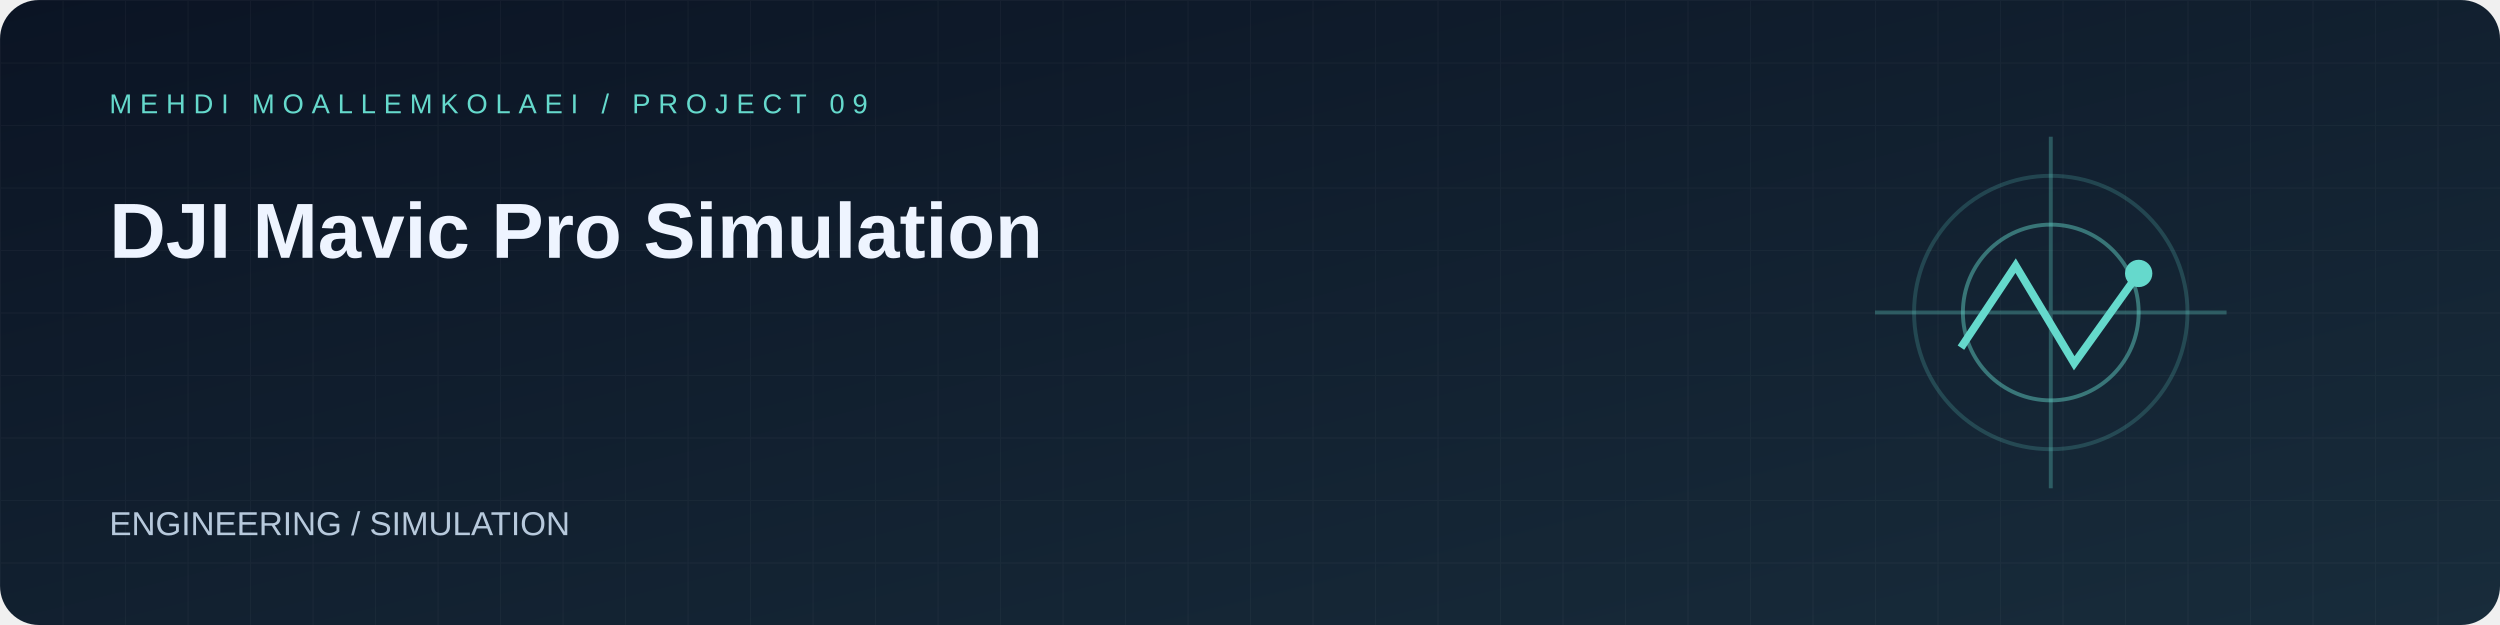
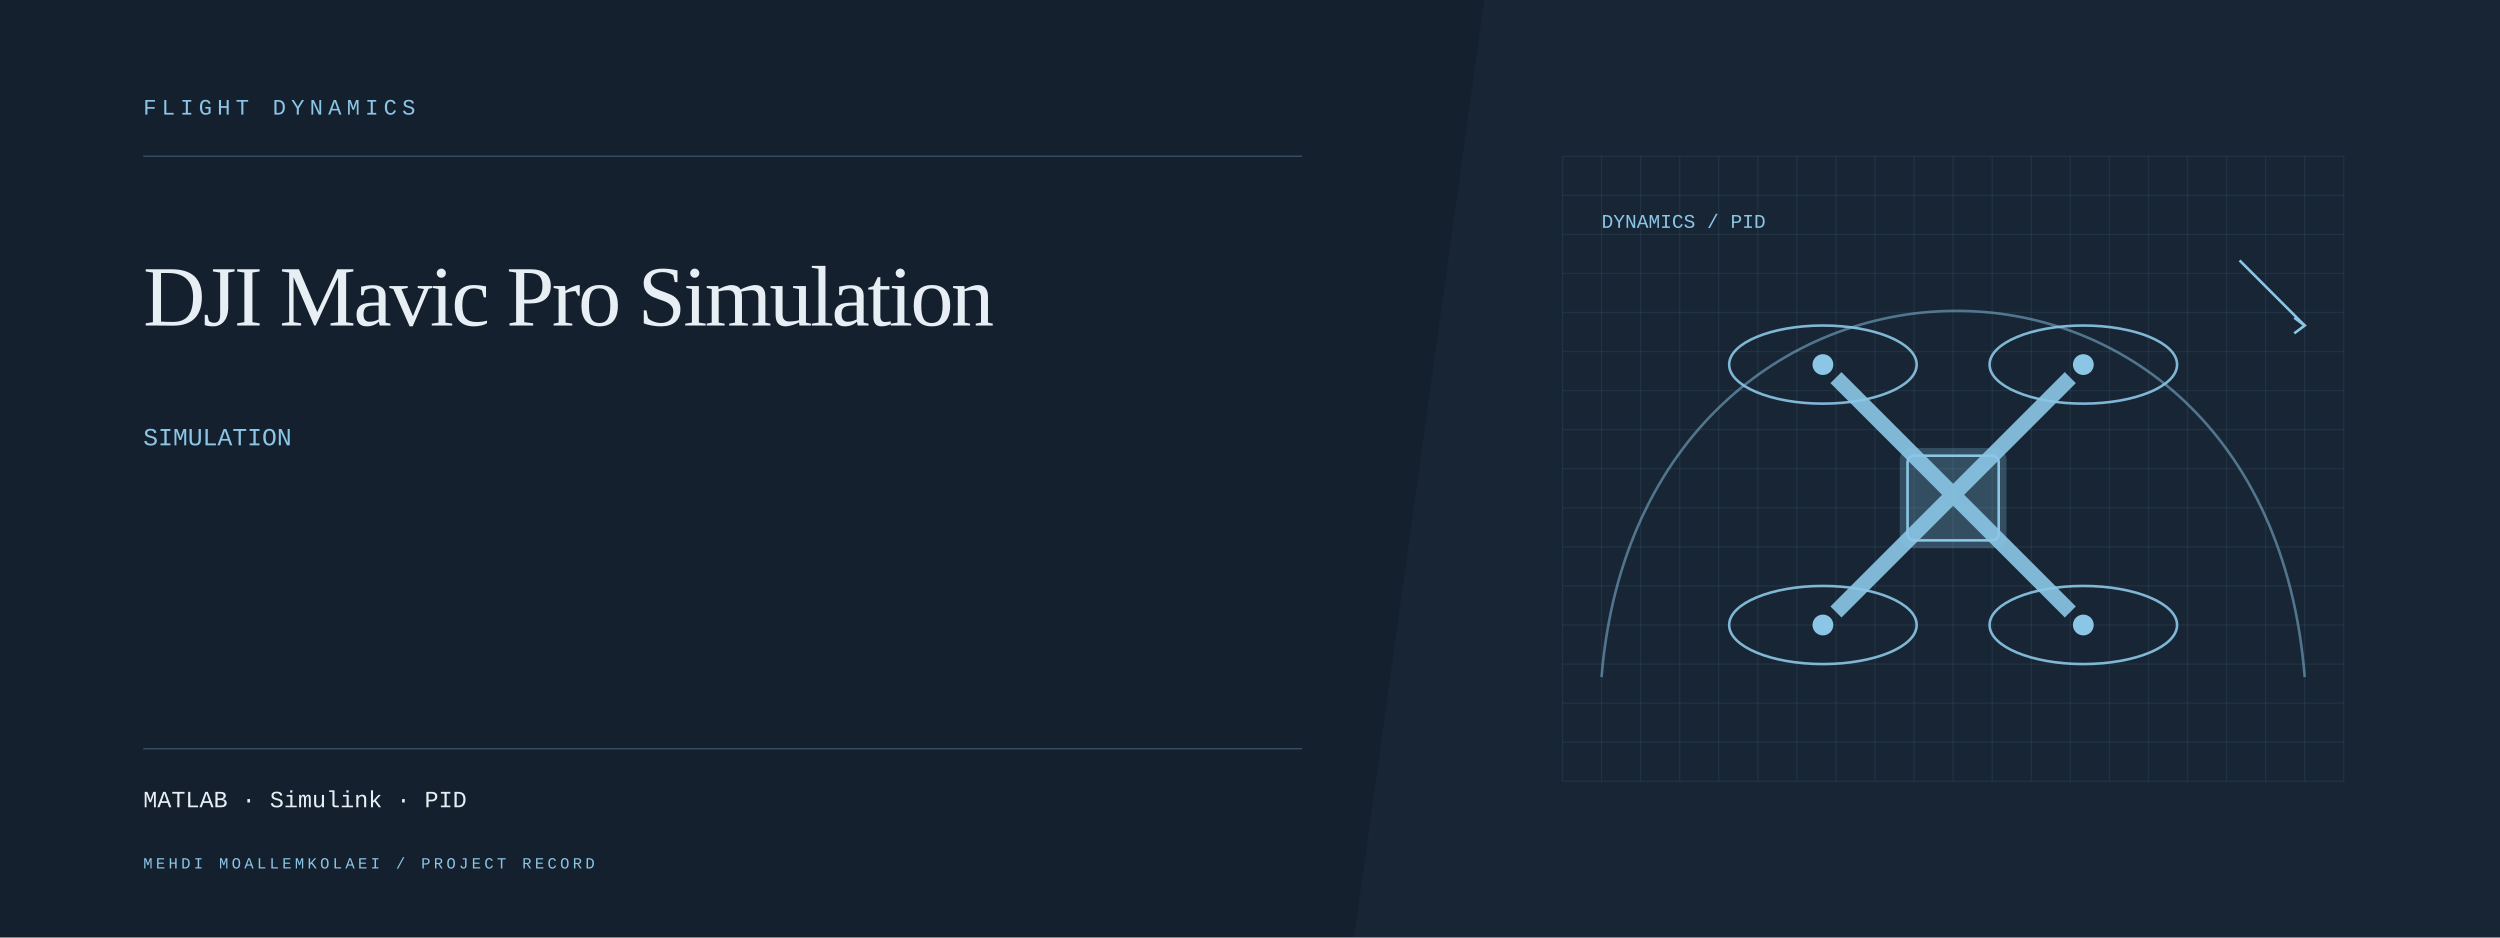
- <svg xmlns="http://www.w3.org/2000/svg" width="1280" height="320" viewBox="0 0 1280 320" role="img" aria-labelledby="title desc">
-   <defs>
-     <linearGradient id="bg" x2="1" y2="1">
-       <stop stop-color="#0b1424" />
-       <stop offset="1" stop-color="#182c3b" />
-     </linearGradient>
-     <pattern id="grid" width="32" height="32" patternUnits="userSpaceOnUse">
-       <path d="M32 0H0V32" fill="none" stroke="#fff" stroke-opacity=".035" />
-     </pattern>
-   </defs>
-   <rect width="1280" height="320" rx="20" fill="url(#bg)" />
-   <rect width="1280" height="320" rx="20" fill="url(#grid)" />
-   <g font-family="Segoe UI,Arial,sans-serif" fill="#eef4ff">
-     <text x="56" y="58" font-size="14" letter-spacing="4" fill="#65d9cc">MEHDI MOALLEMKOLAEI / PROJECT 09</text>
-     <text x="56" y="132" font-size="40" font-weight="700">DJI Mavic Pro Simulation</text>
-     <text x="56" y="274" font-size="17" fill="#b7c9dc">ENGINEERING  /  SIMULATION</text>
-     <g transform="translate(1050 160)" fill="none" stroke="#65d9cc" stroke-width="2">
-       <circle r="70" opacity=".2" />
-       <circle r="45" opacity=".45" />
-       <path d="M-90 0H90M0-90V90" opacity=".3" />
-       <path d="M-46 18L-18-24L12 26L45-20" stroke-width="4" />
-       <circle cx="45" cy="-20" r="6" fill="#65d9cc" />
-     </g>
+ <svg xmlns="http://www.w3.org/2000/svg" width="3840" height="1440" viewBox="0 0 1920 720" role="img" aria-labelledby="title desc">
+   <rect width="1920" height="720" fill="#14202e" />
+   <path d="M1140 0L1040 720H1920V0Z" fill="#8bc6e6" opacity=".035" />
+   <path d="M110 120H1000M110 575H1000" stroke="#8bc6e6" opacity=".3" />
+   <text x="110" y="88" fill="#8bc6e6" font-family="Courier New,monospace" font-size="17" letter-spacing="4">FLIGHT DYNAMICS</text>
+   <text x="110" y="250" font-size="66" font-family="Georgia,Times New Roman,serif" fill="#e7eff4" letter-spacing="-1.8">DJI Mavic Pro Simulation</text>
+   <text x="110" y="342" fill="#8bc6e6" font-family="Courier New,monospace" font-size="19">SIMULATION</text>
+   <text x="110" y="620" fill="#e7eff4" font-family="Courier New,monospace" font-size="18">MATLAB · Simulink · PID</text>
+   <text x="110" y="667" fill="#8bc6e6" font-family="Courier New,monospace" font-size="12" letter-spacing="2.5">MEHDI MOALLEMKOLAEI / PROJECT RECORD</text>
+   <g transform="translate(1200 120)">
+     <path d="M0 0L0 480" fill="none" stroke="#8bc6e6" stroke-width="1" opacity="0.08" />
+     <path d="M30 0L30 480" fill="none" stroke="#8bc6e6" stroke-width="1" opacity="0.08" />
+     <path d="M60 0L60 480" fill="none" stroke="#8bc6e6" stroke-width="1" opacity="0.08" />
+     <path d="M90 0L90 480" fill="none" stroke="#8bc6e6" stroke-width="1" opacity="0.08" />
+     <path d="M120 0L120 480" fill="none" stroke="#8bc6e6" stroke-width="1" opacity="0.08" />
+     <path d="M150 0L150 480" fill="none" stroke="#8bc6e6" stroke-width="1" opacity="0.08" />
+     <path d="M180 0L180 480" fill="none" stroke="#8bc6e6" stroke-width="1" opacity="0.08" />
+     <path d="M210 0L210 480" fill="none" stroke="#8bc6e6" stroke-width="1" opacity="0.08" />
+     <path d="M240 0L240 480" fill="none" stroke="#8bc6e6" stroke-width="1" opacity="0.08" />
+     <path d="M270 0L270 480" fill="none" stroke="#8bc6e6" stroke-width="1" opacity="0.08" />
+     <path d="M300 0L300 480" fill="none" stroke="#8bc6e6" stroke-width="1" opacity="0.08" />
+     <path d="M330 0L330 480" fill="none" stroke="#8bc6e6" stroke-width="1" opacity="0.08" />
+     <path d="M360 0L360 480" fill="none" stroke="#8bc6e6" stroke-width="1" opacity="0.08" />
+     <path d="M390 0L390 480" fill="none" stroke="#8bc6e6" stroke-width="1" opacity="0.08" />
+     <path d="M420 0L420 480" fill="none" stroke="#8bc6e6" stroke-width="1" opacity="0.08" />
+     <path d="M450 0L450 480" fill="none" stroke="#8bc6e6" stroke-width="1" opacity="0.08" />
+     <path d="M480 0L480 480" fill="none" stroke="#8bc6e6" stroke-width="1" opacity="0.08" />
+     <path d="M510 0L510 480" fill="none" stroke="#8bc6e6" stroke-width="1" opacity="0.08" />
+     <path d="M540 0L540 480" fill="none" stroke="#8bc6e6" stroke-width="1" opacity="0.08" />
+     <path d="M570 0L570 480" fill="none" stroke="#8bc6e6" stroke-width="1" opacity="0.08" />
+     <path d="M600 0L600 480" fill="none" stroke="#8bc6e6" stroke-width="1" opacity="0.08" />
+     <path d="M0 0L600 0" fill="none" stroke="#8bc6e6" stroke-width="1" opacity="0.08" />
+     <path d="M0 30L600 30" fill="none" stroke="#8bc6e6" stroke-width="1" opacity="0.08" />
+     <path d="M0 60L600 60" fill="none" stroke="#8bc6e6" stroke-width="1" opacity="0.08" />
+     <path d="M0 90L600 90" fill="none" stroke="#8bc6e6" stroke-width="1" opacity="0.08" />
+     <path d="M0 120L600 120" fill="none" stroke="#8bc6e6" stroke-width="1" opacity="0.08" />
+     <path d="M0 150L600 150" fill="none" stroke="#8bc6e6" stroke-width="1" opacity="0.08" />
+     <path d="M0 180L600 180" fill="none" stroke="#8bc6e6" stroke-width="1" opacity="0.08" />
+     <path d="M0 210L600 210" fill="none" stroke="#8bc6e6" stroke-width="1" opacity="0.08" />
+     <path d="M0 240L600 240" fill="none" stroke="#8bc6e6" stroke-width="1" opacity="0.08" />
+     <path d="M0 270L600 270" fill="none" stroke="#8bc6e6" stroke-width="1" opacity="0.08" />
+     <path d="M0 300L600 300" fill="none" stroke="#8bc6e6" stroke-width="1" opacity="0.08" />
+     <path d="M0 330L600 330" fill="none" stroke="#8bc6e6" stroke-width="1" opacity="0.08" />
+     <path d="M0 360L600 360" fill="none" stroke="#8bc6e6" stroke-width="1" opacity="0.08" />
+     <path d="M0 390L600 390" fill="none" stroke="#8bc6e6" stroke-width="1" opacity="0.08" />
+     <path d="M0 420L600 420" fill="none" stroke="#8bc6e6" stroke-width="1" opacity="0.08" />
+     <path d="M0 450L600 450" fill="none" stroke="#8bc6e6" stroke-width="1" opacity="0.08" />
+     <path d="M0 480L600 480" fill="none" stroke="#8bc6e6" stroke-width="1" opacity="0.08" />
+     <path d="M210 170L390 350M210 350L390 170" fill="none" stroke="#8bc6e6" stroke-width="12" opacity="0.9" />
+     <ellipse cx="200" cy="160" rx="72" ry="30" fill="none" stroke="#8bc6e6" stroke-width="2" opacity="0.9" />
+     <circle cx="200" cy="160" r="7" fill="#8bc6e6" stroke="#8bc6e6" stroke-width="2" opacity="1" />
+     <ellipse cx="400" cy="160" rx="72" ry="30" fill="none" stroke="#8bc6e6" stroke-width="2" opacity="0.9" />
+     <circle cx="400" cy="160" r="7" fill="#8bc6e6" stroke="#8bc6e6" stroke-width="2" opacity="1" />
+     <ellipse cx="200" cy="360" rx="72" ry="30" fill="none" stroke="#8bc6e6" stroke-width="2" opacity="0.9" />
+     <circle cx="200" cy="360" r="7" fill="#8bc6e6" stroke="#8bc6e6" stroke-width="2" opacity="1" />
+     <ellipse cx="400" cy="360" rx="72" ry="30" fill="none" stroke="#8bc6e6" stroke-width="2" opacity="0.9" />
+     <circle cx="400" cy="360" r="7" fill="#8bc6e6" stroke="#8bc6e6" stroke-width="2" opacity="1" />
+     <rect x="260" y="225" width="80" height="75" rx="8" fill="#8bc6e6" stroke="#8bc6e6" stroke-width="2" opacity="0.25" />
+     <rect x="265" y="230" width="70" height="65" rx="5" fill="none" stroke="#8bc6e6" stroke-width="2" opacity="1" />
+     <path d="M30 400C60 30 540 20 570 400" fill="none" stroke="#8bc6e6" stroke-width="2" opacity="0.5" />
+     <path d="M520 80L570 130" fill="none" stroke="#8bc6e6" stroke-width="2" opacity="1" />
+     <path d="M562 124L570 130L562 136" fill="none" stroke="#8bc6e6" stroke-width="2" opacity="1" />
+     <text x="30" y="55" fill="#8bc6e6" font-family="Courier New,monospace" font-size="15" text-anchor="start" opacity="1">DYNAMICS / PID</text>
  </g>
</svg>
